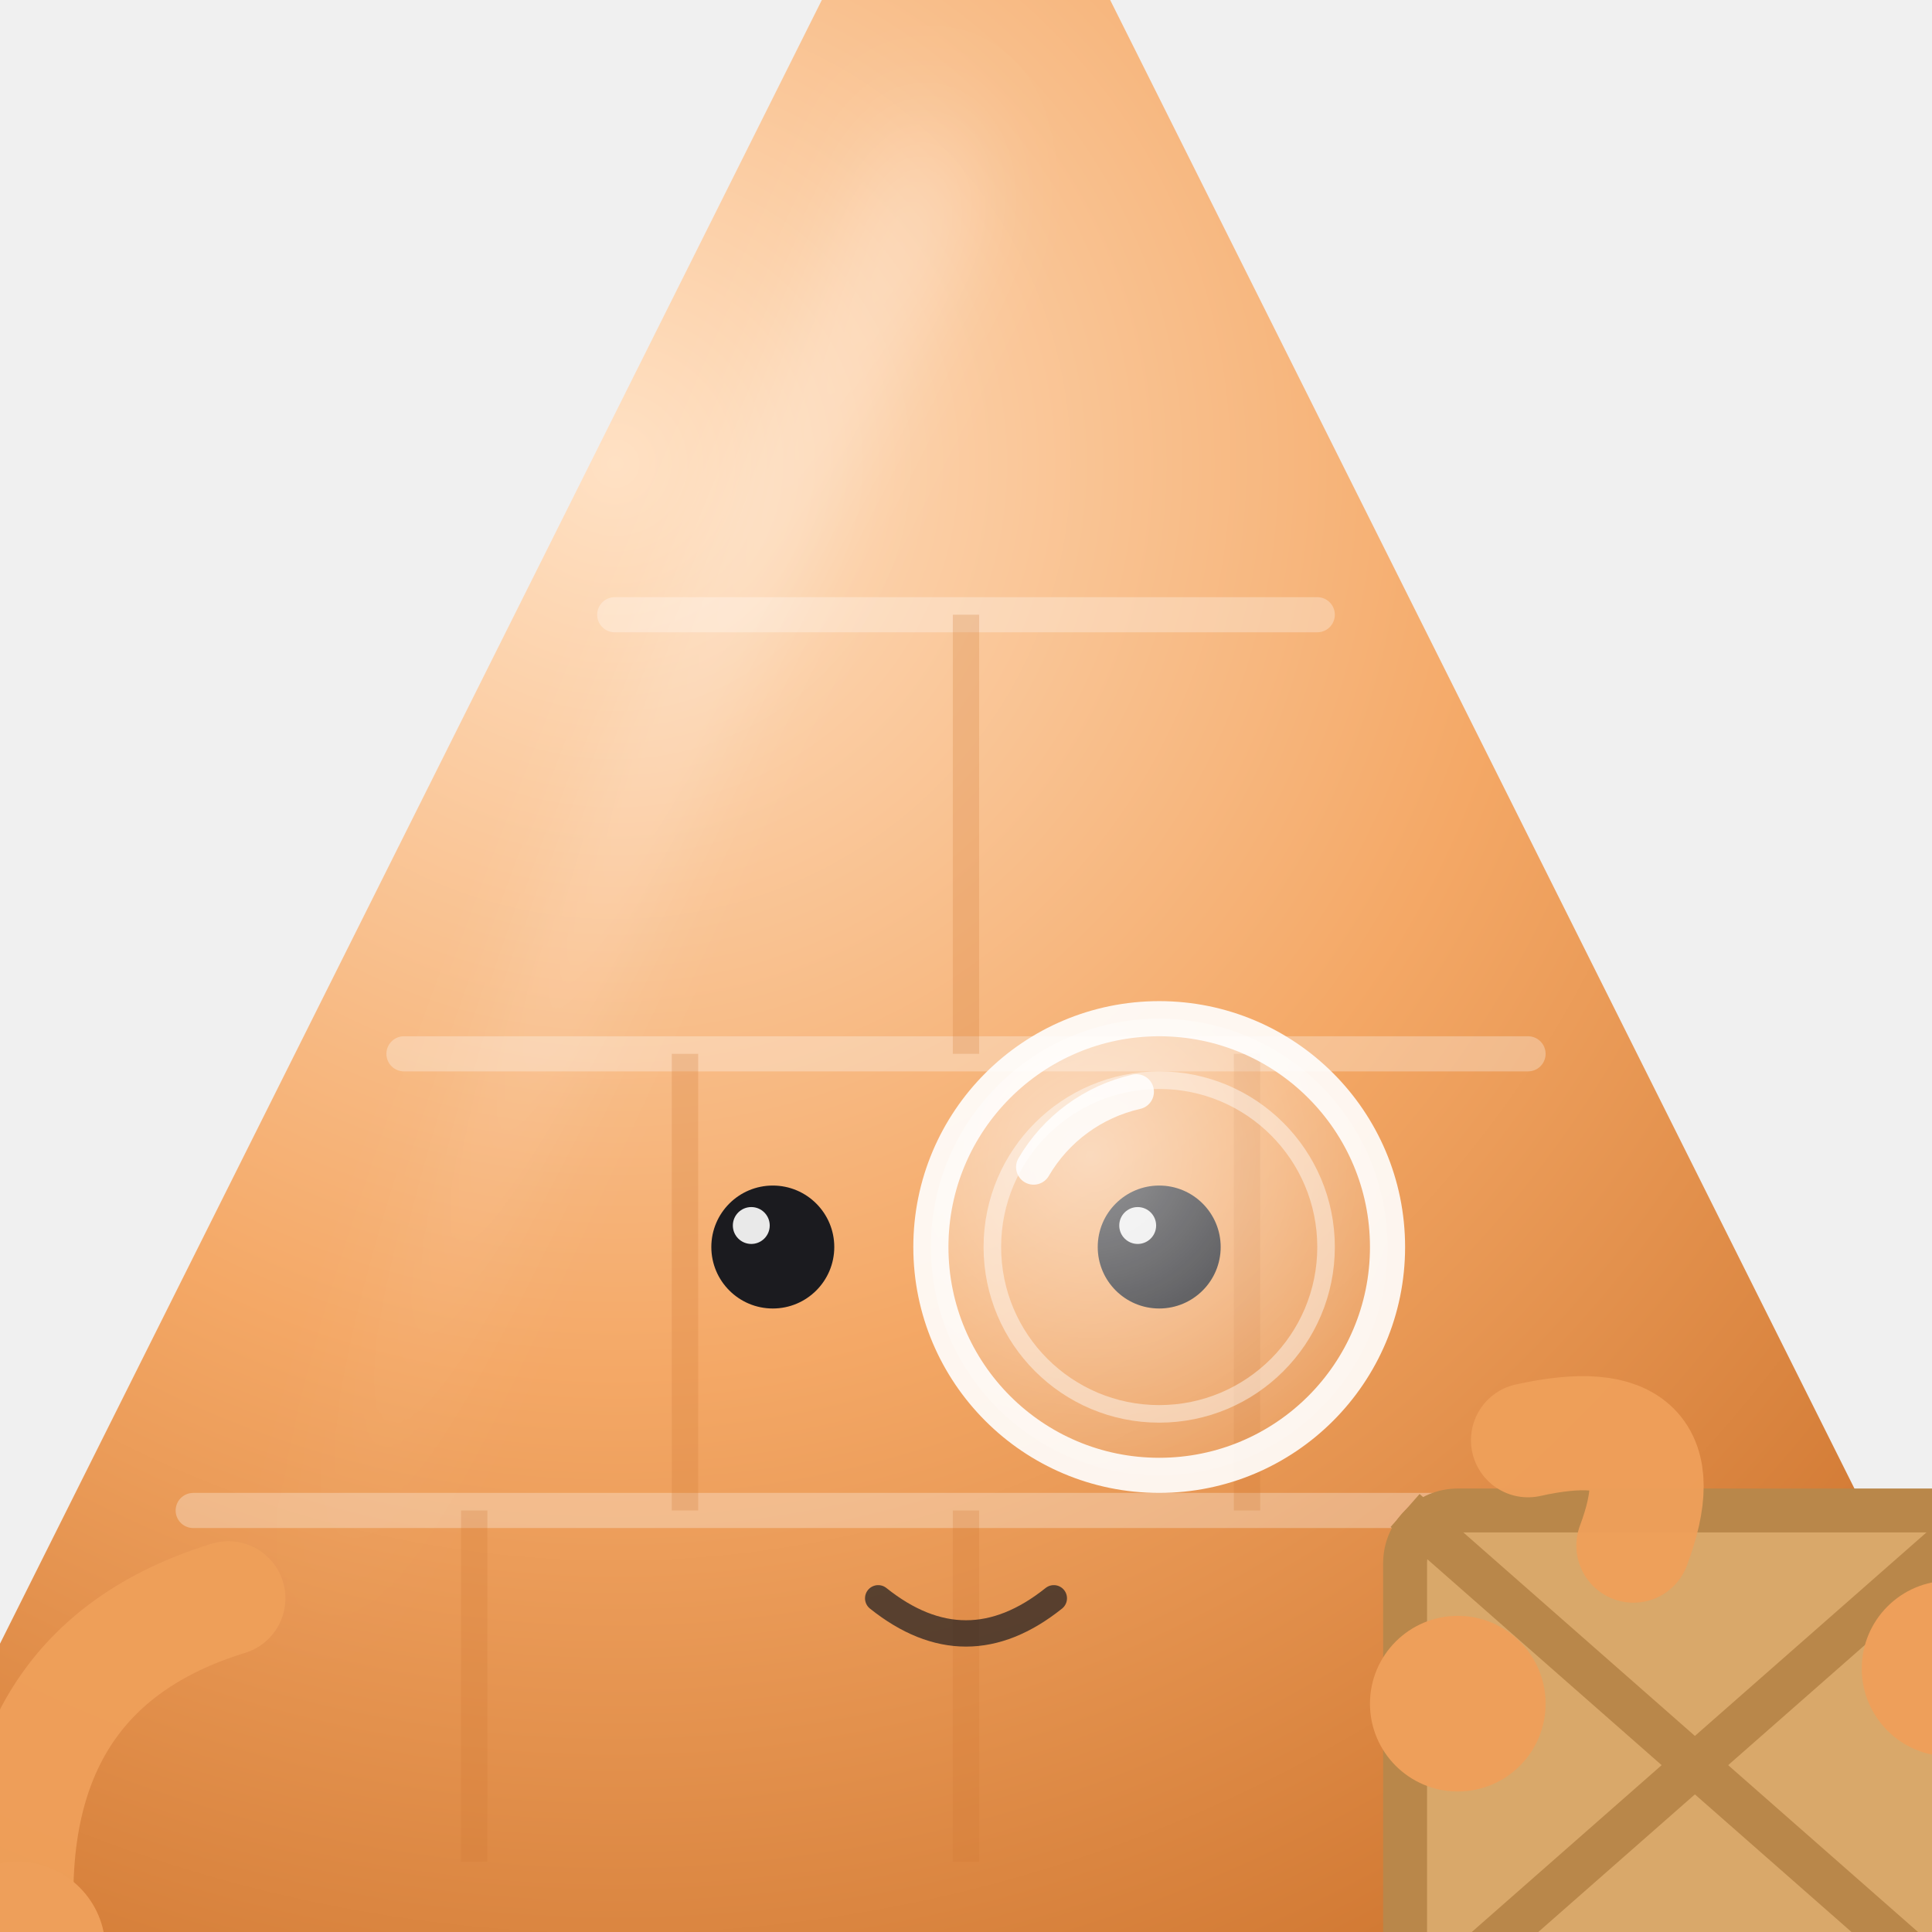
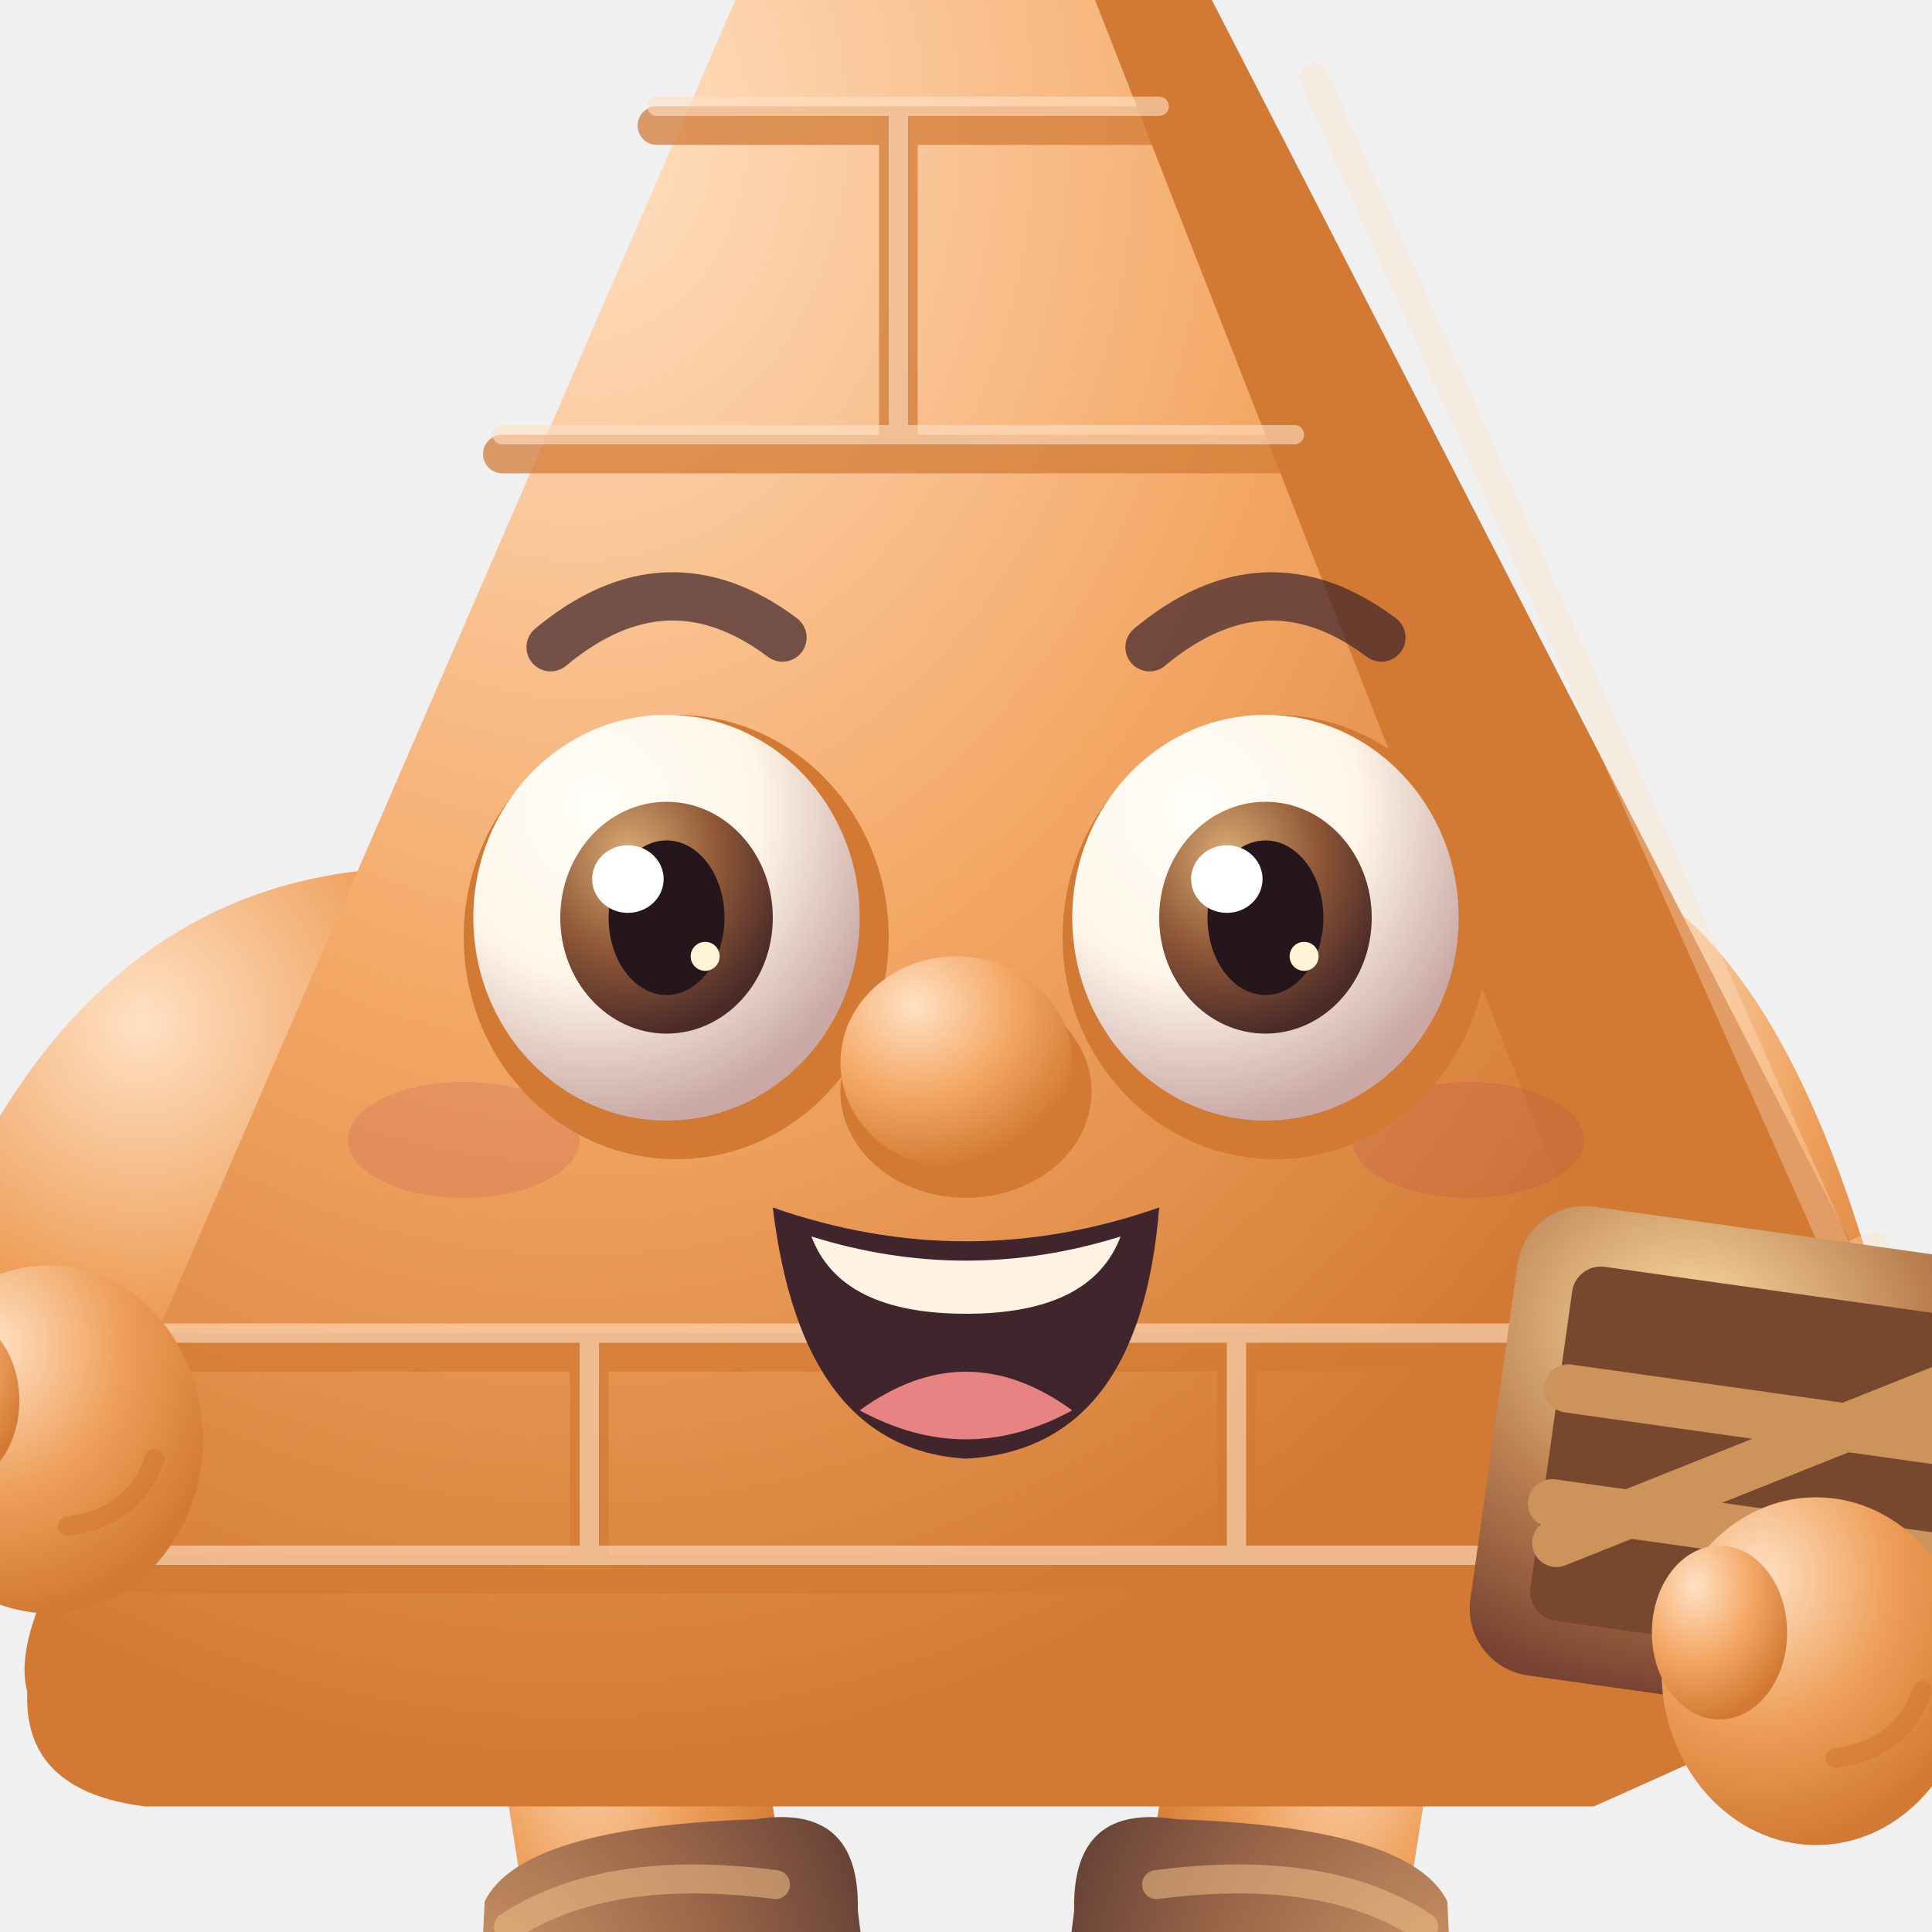
<svg xmlns="http://www.w3.org/2000/svg" viewBox="0 0 64 64" width="48" height="48" role="img" aria-label="Giza, Inventory">
  <defs>
-     <radialGradient id="sm-giza-b" cx="32%" cy="26%" r="85%">
+     <radialGradient id="sm-giza-clay" cx="32%" cy="23%" r="78%">
      <stop offset="0" stop-color="#FFE1C4" />
-       <stop offset=".55" stop-color="#F4A866" />
+       <stop offset="0.54" stop-color="#F4A866" />
      <stop offset="1" stop-color="#D27A34" />
    </radialGradient>
-     <radialGradient id="sm-giza-l" cx="35%" cy="30%" r="75%">
-       <stop offset="0" stop-color="#fff" stop-opacity=".55" />
-       <stop offset="1" stop-color="#fff" stop-opacity=".08" />
+     <radialGradient id="sm-giza-arm" cx="32%" cy="23%" r="78%">
+       <stop offset="0" stop-color="#FFE1C4" />
+       <stop offset="0.54" stop-color="#EE9F5A" />
+       <stop offset="1" stop-color="#D27A34" />
    </radialGradient>
-     <filter id="sm-giza-f" x="-20%" y="-20%" width="140%" height="140%">
-       <feGaussianBlur stdDeviation="6" />
-     </filter>
-     <filter id="sm-giza-s" x="-50%" y="-50%" width="200%" height="200%">
-       <feGaussianBlur stdDeviation="8" />
-     </filter>
+     <radialGradient id="sm-giza-recess" cx="32%" cy="23%" r="78%">
+       <stop offset="0" stop-color="#D27A34" />
+       <stop offset="0.54" stop-color="#D27A34" />
+       <stop offset="1" stop-color="#594454" />
+     </radialGradient>
+     <radialGradient id="sm-giza-boot" cx="32%" cy="23%" r="78%">
+       <stop offset="0" stop-color="#d39a69" />
+       <stop offset="0.54" stop-color="#966347" />
+       <stop offset="1" stop-color="#4a302d" />
+     </radialGradient>
+     <radialGradient id="sm-giza-wood" cx="32%" cy="23%" r="78%">
+       <stop offset="0" stop-color="#ffe0a6" />
+       <stop offset="0.54" stop-color="#bb8051" />
+       <stop offset="1" stop-color="#774231" />
+     </radialGradient>
+     <radialGradient id="sm-giza-gold" cx="32%" cy="23%" r="78%">
+       <stop offset="0" stop-color="#fff5bb" />
+       <stop offset="0.54" stop-color="#ebba54" />
+       <stop offset="1" stop-color="#aa612e" />
+     </radialGradient>
+     <radialGradient id="sm-giza-red" cx="32%" cy="23%" r="78%">
+       <stop offset="0" stop-color="#ffb3a4" />
+       <stop offset="0.54" stop-color="#e47065" />
+       <stop offset="1" stop-color="#a53247" />
+     </radialGradient>
+     <radialGradient id="sm-giza-white" cx="32%" cy="23%" r="78%">
+       <stop offset="0" stop-color="#fffef9" />
+       <stop offset="0.54" stop-color="#fff6e8" />
+       <stop offset="1" stop-color="#c9a8a5" />
+     </radialGradient>
+     <radialGradient id="sm-giza-iris" cx="32%" cy="23%" r="78%">
+       <stop offset="0" stop-color="#d9ab73" />
+       <stop offset="0.54" stop-color="#905837" />
+       <stop offset="1" stop-color="#4b2b29" />
+     </radialGradient>
+     <radialGradient id="sm-giza-floor">
+       <stop stop-color="#38252e" stop-opacity=".31" />
+       <stop offset=".55" stop-color="#483442" stop-opacity=".2" />
+       <stop offset="1" stop-color="#483442" stop-opacity="0" />
+     </radialGradient>
  </defs>
-   <g transform="scale(0.29091) translate(-40 -80)">
-     <path d="M122 296 L119 344" fill="none" stroke="#EE9F5A" stroke-width="13" stroke-linecap="round" stroke-linejoin="round" opacity=".96" />
-     <path d="M178 296 L181 344" fill="none" stroke="#EE9F5A" stroke-width="13" stroke-linecap="round" stroke-linejoin="round" opacity=".96" />
-     <ellipse cx="115" cy="347" rx="17" ry="9" fill="#EE9F5A" />
-     <ellipse cx="185" cy="347" rx="17" ry="9" fill="#EE9F5A" />
-     <path d="M150 74 L262 298 L38 298 Z" fill="url(#sm-giza-b)" stroke="url(#sm-giza-b)" stroke-width="24" stroke-linejoin="round" />
-     <path d="M110 150 L190 150 M86 200 L214 200 M62 252 L238 252" fill="none" stroke="#fff" stroke-opacity=".3" stroke-width="4" stroke-linecap="round" stroke-linejoin="round" />
-     <path d="M150 150 v50 M118 200 v52 M182 200 v52 M150 252 v40 M94 252 v40 M206 252 v40" stroke="#D27A34" stroke-opacity=".25" stroke-width="3" />
-     <path d="M146 90 Q112 160 74 270 Q104 190 150 104 Z" fill="#fff" opacity=".42" filter="url(#sm-giza-f)" />
-     <g class="sm-blink">
-       <circle cx="128" cy="222" r="7" fill="#1B1B1F" />
-       <circle cx="125.55" cy="219.55" r="2.1" fill="#fff" opacity=".9" />
-       <circle cx="172" cy="222" r="7" fill="#1B1B1F" />
-       <circle cx="169.55" cy="219.55" r="2.1" fill="#fff" opacity=".9" />
+   <g transform="scale(0.32) translate(-50 -95)">
+     <g transform="translate(119 302) rotate(-9) scale(1 1)">
+       <rect x="-13" y="-53" width="27" height="71" rx="13" fill="url(#sm-giza-arm)" />
+       <path d="M-17-13Q-12-20 12-17Q23-17 21-6L20 23Q32 37 14 45H-27Q-45 44-42 29Q-41 12-22 11Z" fill="url(#sm-giza-boot)" />
+       <path d="M-42 32Q-24 42 22 32Q27 46 12 47H-28Q-45 45-42 32Z" fill="#49302b" />
+       <path d="M-40 33Q-20 43 24 33" fill="none" stroke="#bd9169" stroke-width="2.7" stroke-linecap="round" stroke-linejoin="round" />
+       <path d="M-39 30Q-33 17-19 17M-15-10Q-4-15 13-10" fill="none" stroke="#f1bd89" stroke-width="3" opacity="0.55" stroke-linecap="round" stroke-linejoin="round" />
+       <ellipse cx="-15" cy="-3" rx="2.7" ry="2.7" fill="#3b2826" />
+       <ellipse cx="2" cy="-1" rx="2.7" ry="2.7" fill="#3b2826" />
+       <path d="M-15 -3l17 2" fill="none" stroke="#f4d3a6" stroke-width="2.5" stroke-linecap="round" stroke-linejoin="round" />
+       <ellipse cx="-17" cy="4" rx="2.7" ry="2.7" fill="#3b2826" />
+       <ellipse cx="0" cy="6" rx="2.7" ry="2.7" fill="#3b2826" />
+       <path d="M-17 4l17 2" fill="none" stroke="#f4d3a6" stroke-width="2.5" stroke-linecap="round" stroke-linejoin="round" />
+       <ellipse cx="-19" cy="11" rx="2.7" ry="2.7" fill="#3b2826" />
+       <ellipse cx="-2" cy="13" rx="2.7" ry="2.7" fill="#3b2826" />
+       <path d="M-19 11l17 2" fill="none" stroke="#f4d3a6" stroke-width="2.5" stroke-linecap="round" stroke-linejoin="round" />
+       <path d="M-10 17q-14 9-17 5M-10 17q8 4 10 11" fill="none" stroke="#dfad7d" stroke-width="2" opacity="0.7" stroke-linecap="round" stroke-linejoin="round" />
+       <path d="M-29 26l6 1m-9-5l4 1m36-3l5-1" fill="none" stroke="#d5a47a" stroke-width="1.5" opacity="0.65" stroke-linecap="round" stroke-linejoin="round" />
    </g>
-     <circle cx="172" cy="222" r="26" fill="url(#sm-giza-l)" stroke="#fff" stroke-opacity=".9" stroke-width="4" />
-     <circle cx="172" cy="222" r="19" fill="none" stroke="#fff" stroke-opacity=".45" stroke-width="2" />
-     <path d="M157.7 212.9 A18.2 18.2 0 0 1 169.4 204.32" fill="none" stroke="#fff" stroke-width="4" stroke-linecap="round" opacity=".85" />
-     <path d="M140 262 Q150 270 160 262" fill="none" stroke="#1B1B1F" stroke-width="3" stroke-linecap="round" opacity=".7" />
-     <path d="M66 262 Q40 270 42 300" fill="none" stroke="#EE9F5A" stroke-width="13" stroke-linecap="round" stroke-linejoin="round" opacity=".96" />
-     <circle cx="42" cy="302" r="10" fill="#EE9F5A" />
-     <rect x="200" y="252" width="66" height="58" rx="6" fill="#D9A86A" />
-     <path d="M200 252 L266 310 M266 252 L200 310" stroke="#B9874A" stroke-width="5" />
-     <rect x="200" y="252" width="66" height="58" rx="6" fill="none" stroke="#B9874A" stroke-width="5" />
-     <path d="M226 256 Q232 240 214 244" fill="none" stroke="#EE9F5A" stroke-width="13" stroke-linecap="round" stroke-linejoin="round" opacity=".96" />
-     <circle cx="206" cy="274" r="10" fill="#EE9F5A" />
-     <circle cx="262" cy="270" r="10" fill="#EE9F5A" />
+     <g transform="translate(181 302) rotate(9) scale(-1 1)">
+       <rect x="-13" y="-53" width="27" height="71" rx="13" fill="url(#sm-giza-arm)" />
+       <path d="M-17-13Q-12-20 12-17Q23-17 21-6L20 23Q32 37 14 45H-27Q-45 44-42 29Q-41 12-22 11Z" fill="url(#sm-giza-boot)" />
+       <path d="M-42 32Q-24 42 22 32Q27 46 12 47H-28Q-45 45-42 32Z" fill="#49302b" />
+       <path d="M-40 33Q-20 43 24 33" fill="none" stroke="#bd9169" stroke-width="2.7" stroke-linecap="round" stroke-linejoin="round" />
+       <path d="M-39 30Q-33 17-19 17M-15-10Q-4-15 13-10" fill="none" stroke="#f1bd89" stroke-width="3" opacity="0.55" stroke-linecap="round" stroke-linejoin="round" />
+       <ellipse cx="-15" cy="-3" rx="2.7" ry="2.7" fill="#3b2826" />
+       <ellipse cx="2" cy="-1" rx="2.7" ry="2.7" fill="#3b2826" />
+       <path d="M-15 -3l17 2" fill="none" stroke="#f4d3a6" stroke-width="2.5" stroke-linecap="round" stroke-linejoin="round" />
+       <ellipse cx="-17" cy="4" rx="2.7" ry="2.7" fill="#3b2826" />
+       <ellipse cx="0" cy="6" rx="2.7" ry="2.7" fill="#3b2826" />
+       <path d="M-17 4l17 2" fill="none" stroke="#f4d3a6" stroke-width="2.5" stroke-linecap="round" stroke-linejoin="round" />
+       <ellipse cx="-19" cy="11" rx="2.7" ry="2.7" fill="#3b2826" />
+       <ellipse cx="-2" cy="13" rx="2.7" ry="2.7" fill="#3b2826" />
+       <path d="M-19 11l17 2" fill="none" stroke="#f4d3a6" stroke-width="2.5" stroke-linecap="round" stroke-linejoin="round" />
+       <path d="M-10 17q-14 9-17 5M-10 17q8 4 10 11" fill="none" stroke="#dfad7d" stroke-width="2" opacity="0.7" stroke-linecap="round" stroke-linejoin="round" />
+       <path d="M-29 26l6 1m-9-5l4 1m36-3l5-1" fill="none" stroke="#d5a47a" stroke-width="1.5" opacity="0.65" stroke-linecap="round" stroke-linejoin="round" />
+     </g>
+     <path d="M111 187Q65 176 45 220Q37 249 59 254Q76 247 76 225L110 211Z" fill="url(#sm-giza-arm)" />
+     <path d="M207 183Q238 183 250 255L232 270Q219 209 204 222Z" fill="url(#sm-giza-arm)" />
+     <path d="M145 63Q150 54 159 63L250 240Q261 258 244 269L215 282H65Q49 280 54 264Z" fill="#D27A34" />
+     <path d="M140 63Q147 53 152 66L228 260Q235 275 218 276H65Q47 276 55 259Z" fill="url(#sm-giza-clay)" />
+     <path d="M118 108H170M102 142H184M67 235H218M57 258H227M143 108V141M111 236V257M178 236V257" fill="none" stroke="#D27A34" stroke-width="4" opacity="0.73" stroke-linecap="round" stroke-linejoin="round" />
+     <g transform="translate(0 -2)">
+       <path d="M118 108H170M102 142H184M67 235H218M57 258H227M143 108V141M111 236V257M178 236V257" fill="none" stroke="#FFE1C4" stroke-width="2" opacity="0.6" stroke-linecap="round" stroke-linejoin="round" />
+     </g>
+     <path d="M186 103L248 242M220 234L244 224M227 255L253 244" fill="none" stroke="#FFE1C4" stroke-width="3" opacity="0.34" stroke-linecap="round" stroke-linejoin="round" />
+     <ellipse cx="55" cy="244" rx="16" ry="18" fill="url(#sm-giza-arm)" />
+     <ellipse cx="45" cy="240" rx="7" ry="9" fill="url(#sm-giza-clay)" />
+     <path d="M57 253q7 -1 9 -7" fill="none" stroke="#D27A34" stroke-width="2" opacity="0.65" stroke-linecap="round" stroke-linejoin="round" />
+     <g transform="translate(150 190)">
+       <ellipse cx="-52" cy="23" rx="12" ry="6" fill="#a63655" opacity=".15" />
+       <ellipse cx="52" cy="23" rx="12" ry="6" fill="#a63655" opacity=".15" />
+       <g class="sm-blink">
+         <g transform="translate(-31 0)">
+           <path d="M-12 -28Q0 -38 12 -29" fill="none" stroke="#41252C" stroke-width="5" opacity="0.72" stroke-linecap="round" stroke-linejoin="round" />
+           <ellipse cx="1" cy="2" rx="22" ry="23" fill="#D27A34" />
+           <ellipse cx="0" cy="0" rx="20" ry="21" fill="url(#sm-giza-white)" />
+           <ellipse cx="0" cy="0" rx="11" ry="12" fill="url(#sm-giza-iris)" />
+           <ellipse cx="0" cy="0" rx="6" ry="8" fill="#25161c" />
+           <ellipse cx="-4" cy="-4" rx="3.7" ry="3.5" fill="white" />
+           <ellipse cx="4" cy="4" rx="1.5" ry="1.5" fill="#fff4d5" />
+         </g>
+         <g transform="translate(31 0)">
+           <path d="M-12 -28Q0 -38 12 -29" fill="none" stroke="#41252C" stroke-width="5" opacity="0.72" stroke-linecap="round" stroke-linejoin="round" />
+           <ellipse cx="1" cy="2" rx="22" ry="23" fill="#D27A34" />
+           <ellipse cx="0" cy="0" rx="20" ry="21" fill="url(#sm-giza-white)" />
+           <ellipse cx="0" cy="0" rx="11" ry="12" fill="url(#sm-giza-iris)" />
+           <ellipse cx="0" cy="0" rx="6" ry="8" fill="#25161c" />
+           <ellipse cx="-4" cy="-4" rx="3.7" ry="3.5" fill="white" />
+           <ellipse cx="4" cy="4" rx="1.5" ry="1.5" fill="#fff4d5" />
+         </g>
+       </g>
+       <ellipse cx="0" cy="18" rx="13" ry="11" fill="#D27A34" />
+       <ellipse cx="-1" cy="15" rx="12" ry="11" fill="url(#sm-giza-clay)" />
+       <path d="M-20 30Q0 37 20 30Q18 55 0 56Q-17 55-20 30Z" fill="#41252C" />
+       <path d="M-16 33Q0 38 16 33Q13 41 0 41Q-13 41-16 33Z" fill="#fff4e4" />
+       <path d="M-11 51Q0 43 11 51Q0 57-11 51Z" fill="#e78383" />
+     </g>
+     <g transform="rotate(8 235 250)">
+       <rect x="204" y="223" width="59" height="49" rx="7" fill="url(#sm-giza-wood)" />
+       <rect x="210" y="229" width="47" height="37" rx="3" fill="#77472e" />
+       <path d="M212 258L254 234M211 242H255M211 254H255" fill="none" stroke="#cc935b" stroke-width="5" stroke-linecap="round" stroke-linejoin="round" />
+     </g>
+     <ellipse cx="238" cy="268" rx="16" ry="18" fill="url(#sm-giza-arm)" />
+     <ellipse cx="228" cy="264" rx="7" ry="9" fill="url(#sm-giza-clay)" />
+     <path d="M240 277q7 -1 9 -7" fill="none" stroke="#D27A34" stroke-width="2" opacity="0.65" stroke-linecap="round" stroke-linejoin="round" />
  </g>
</svg>
